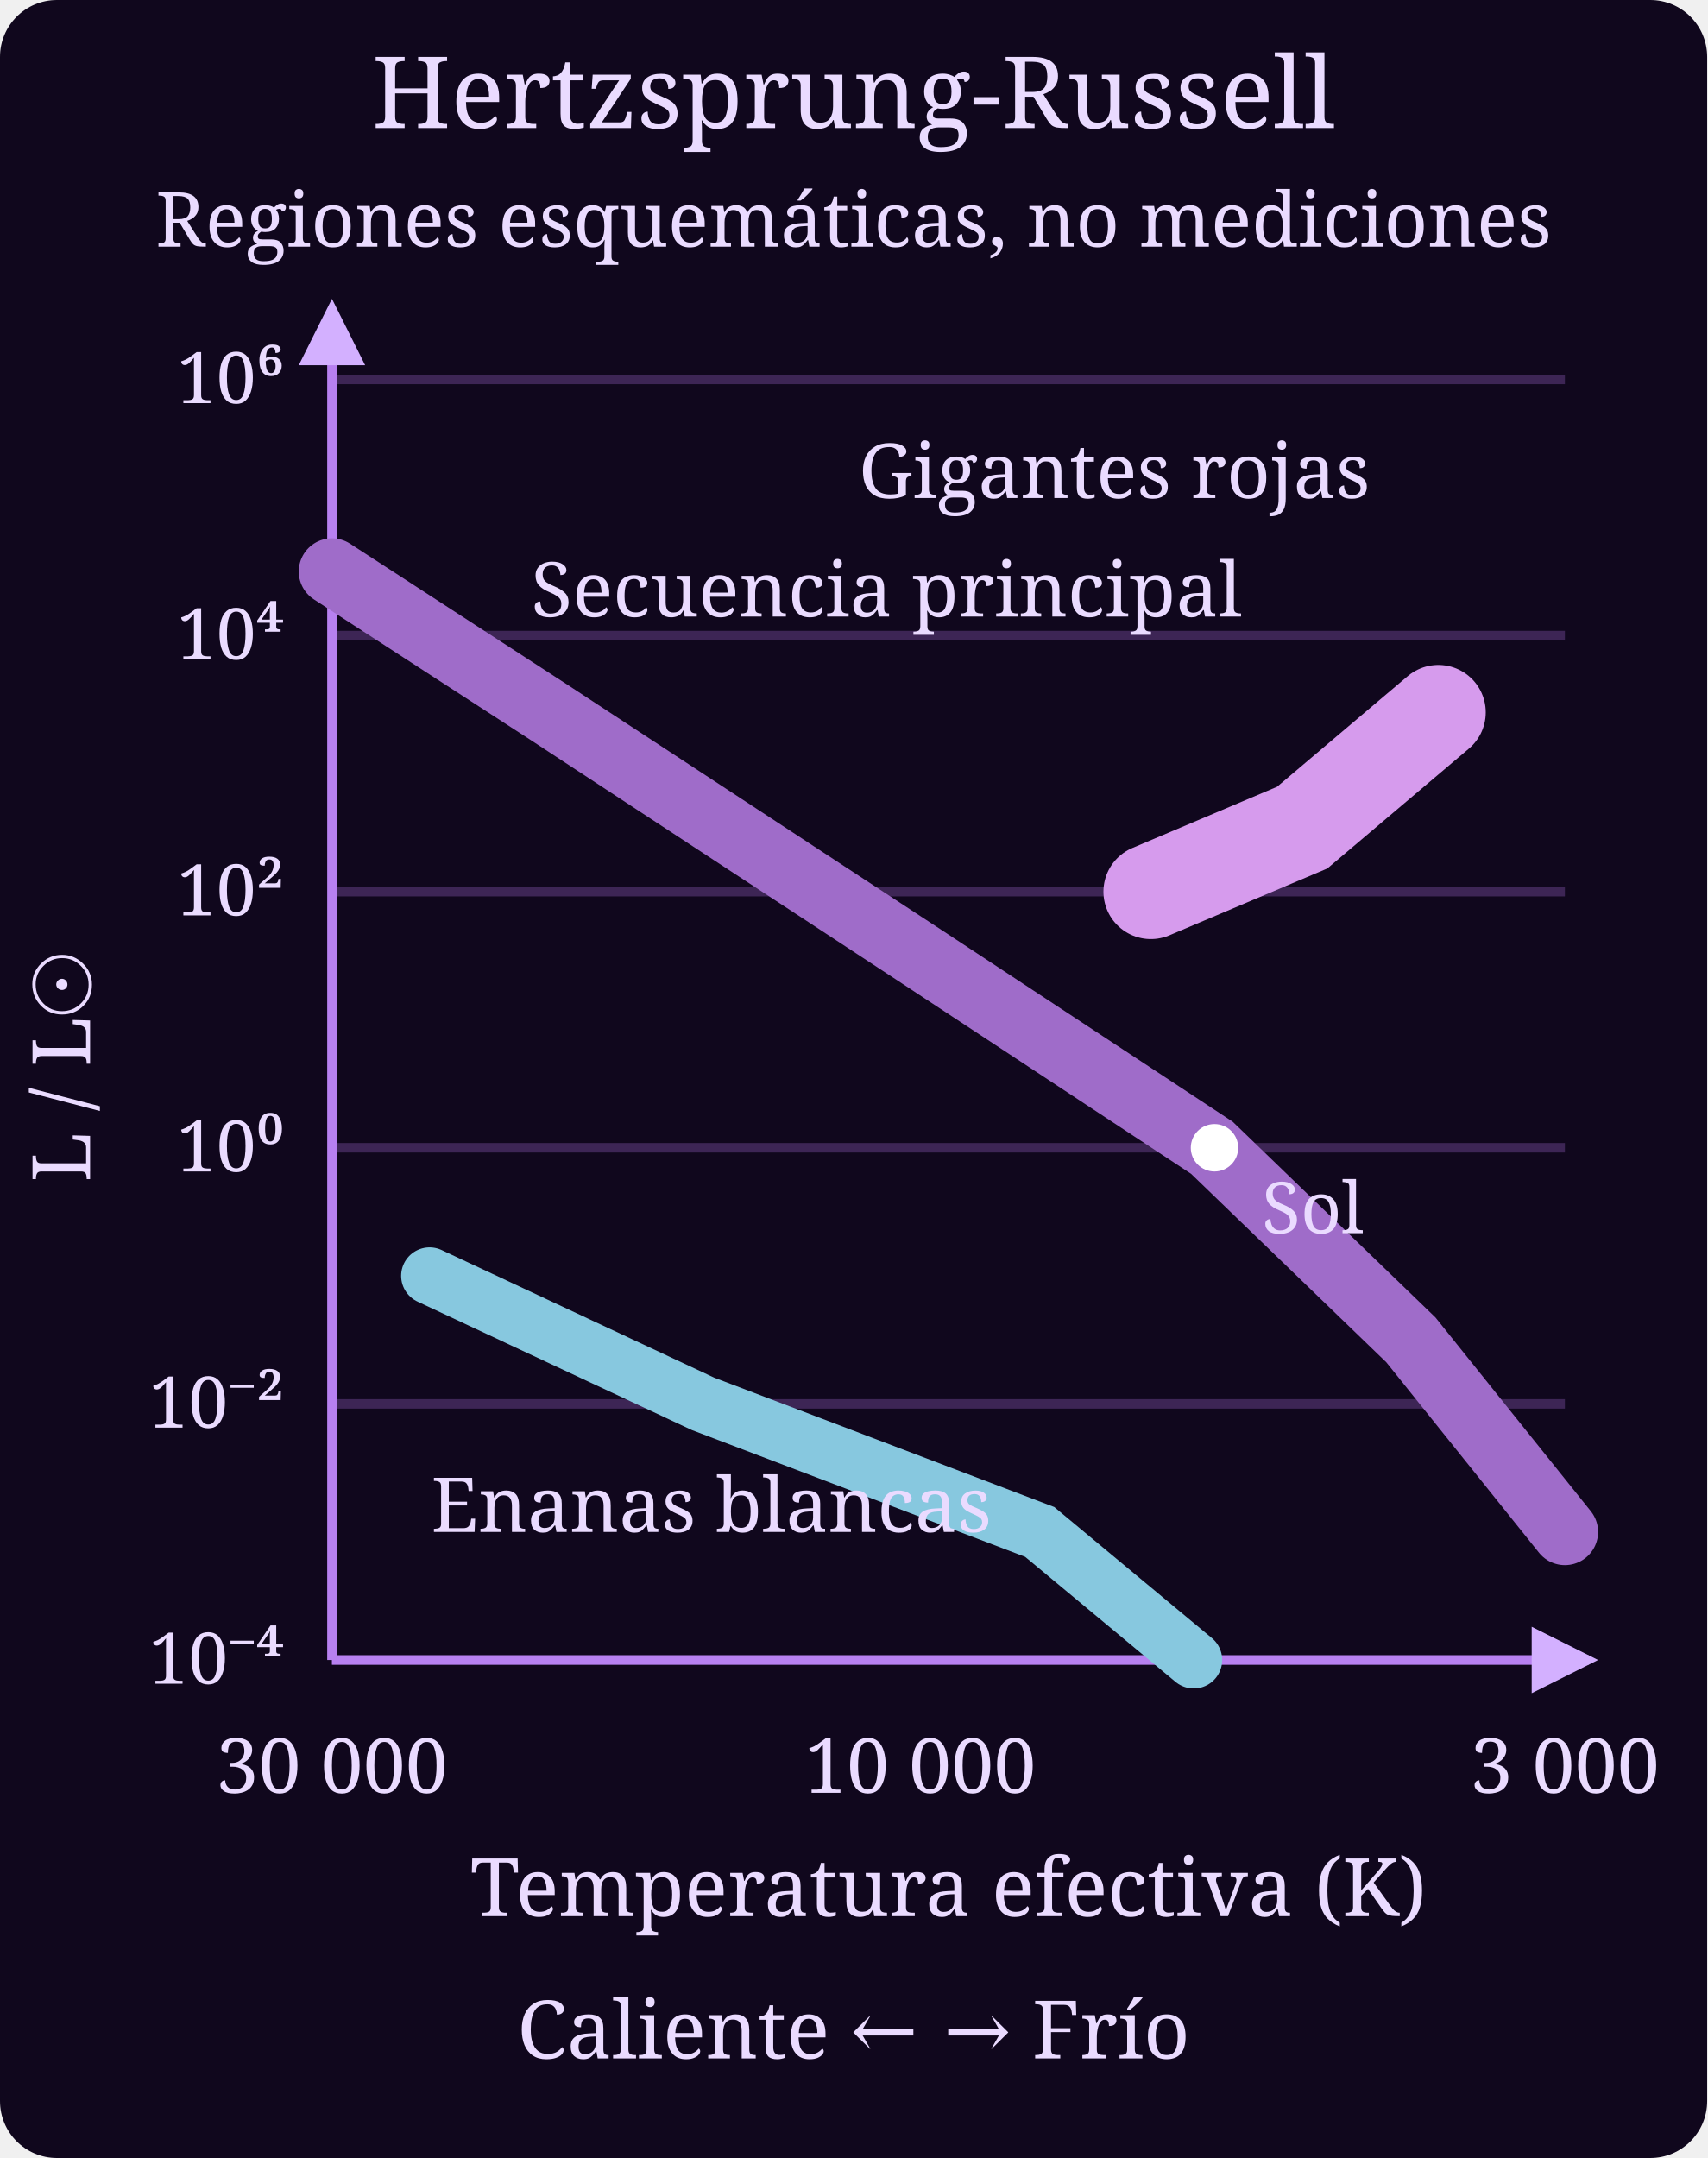
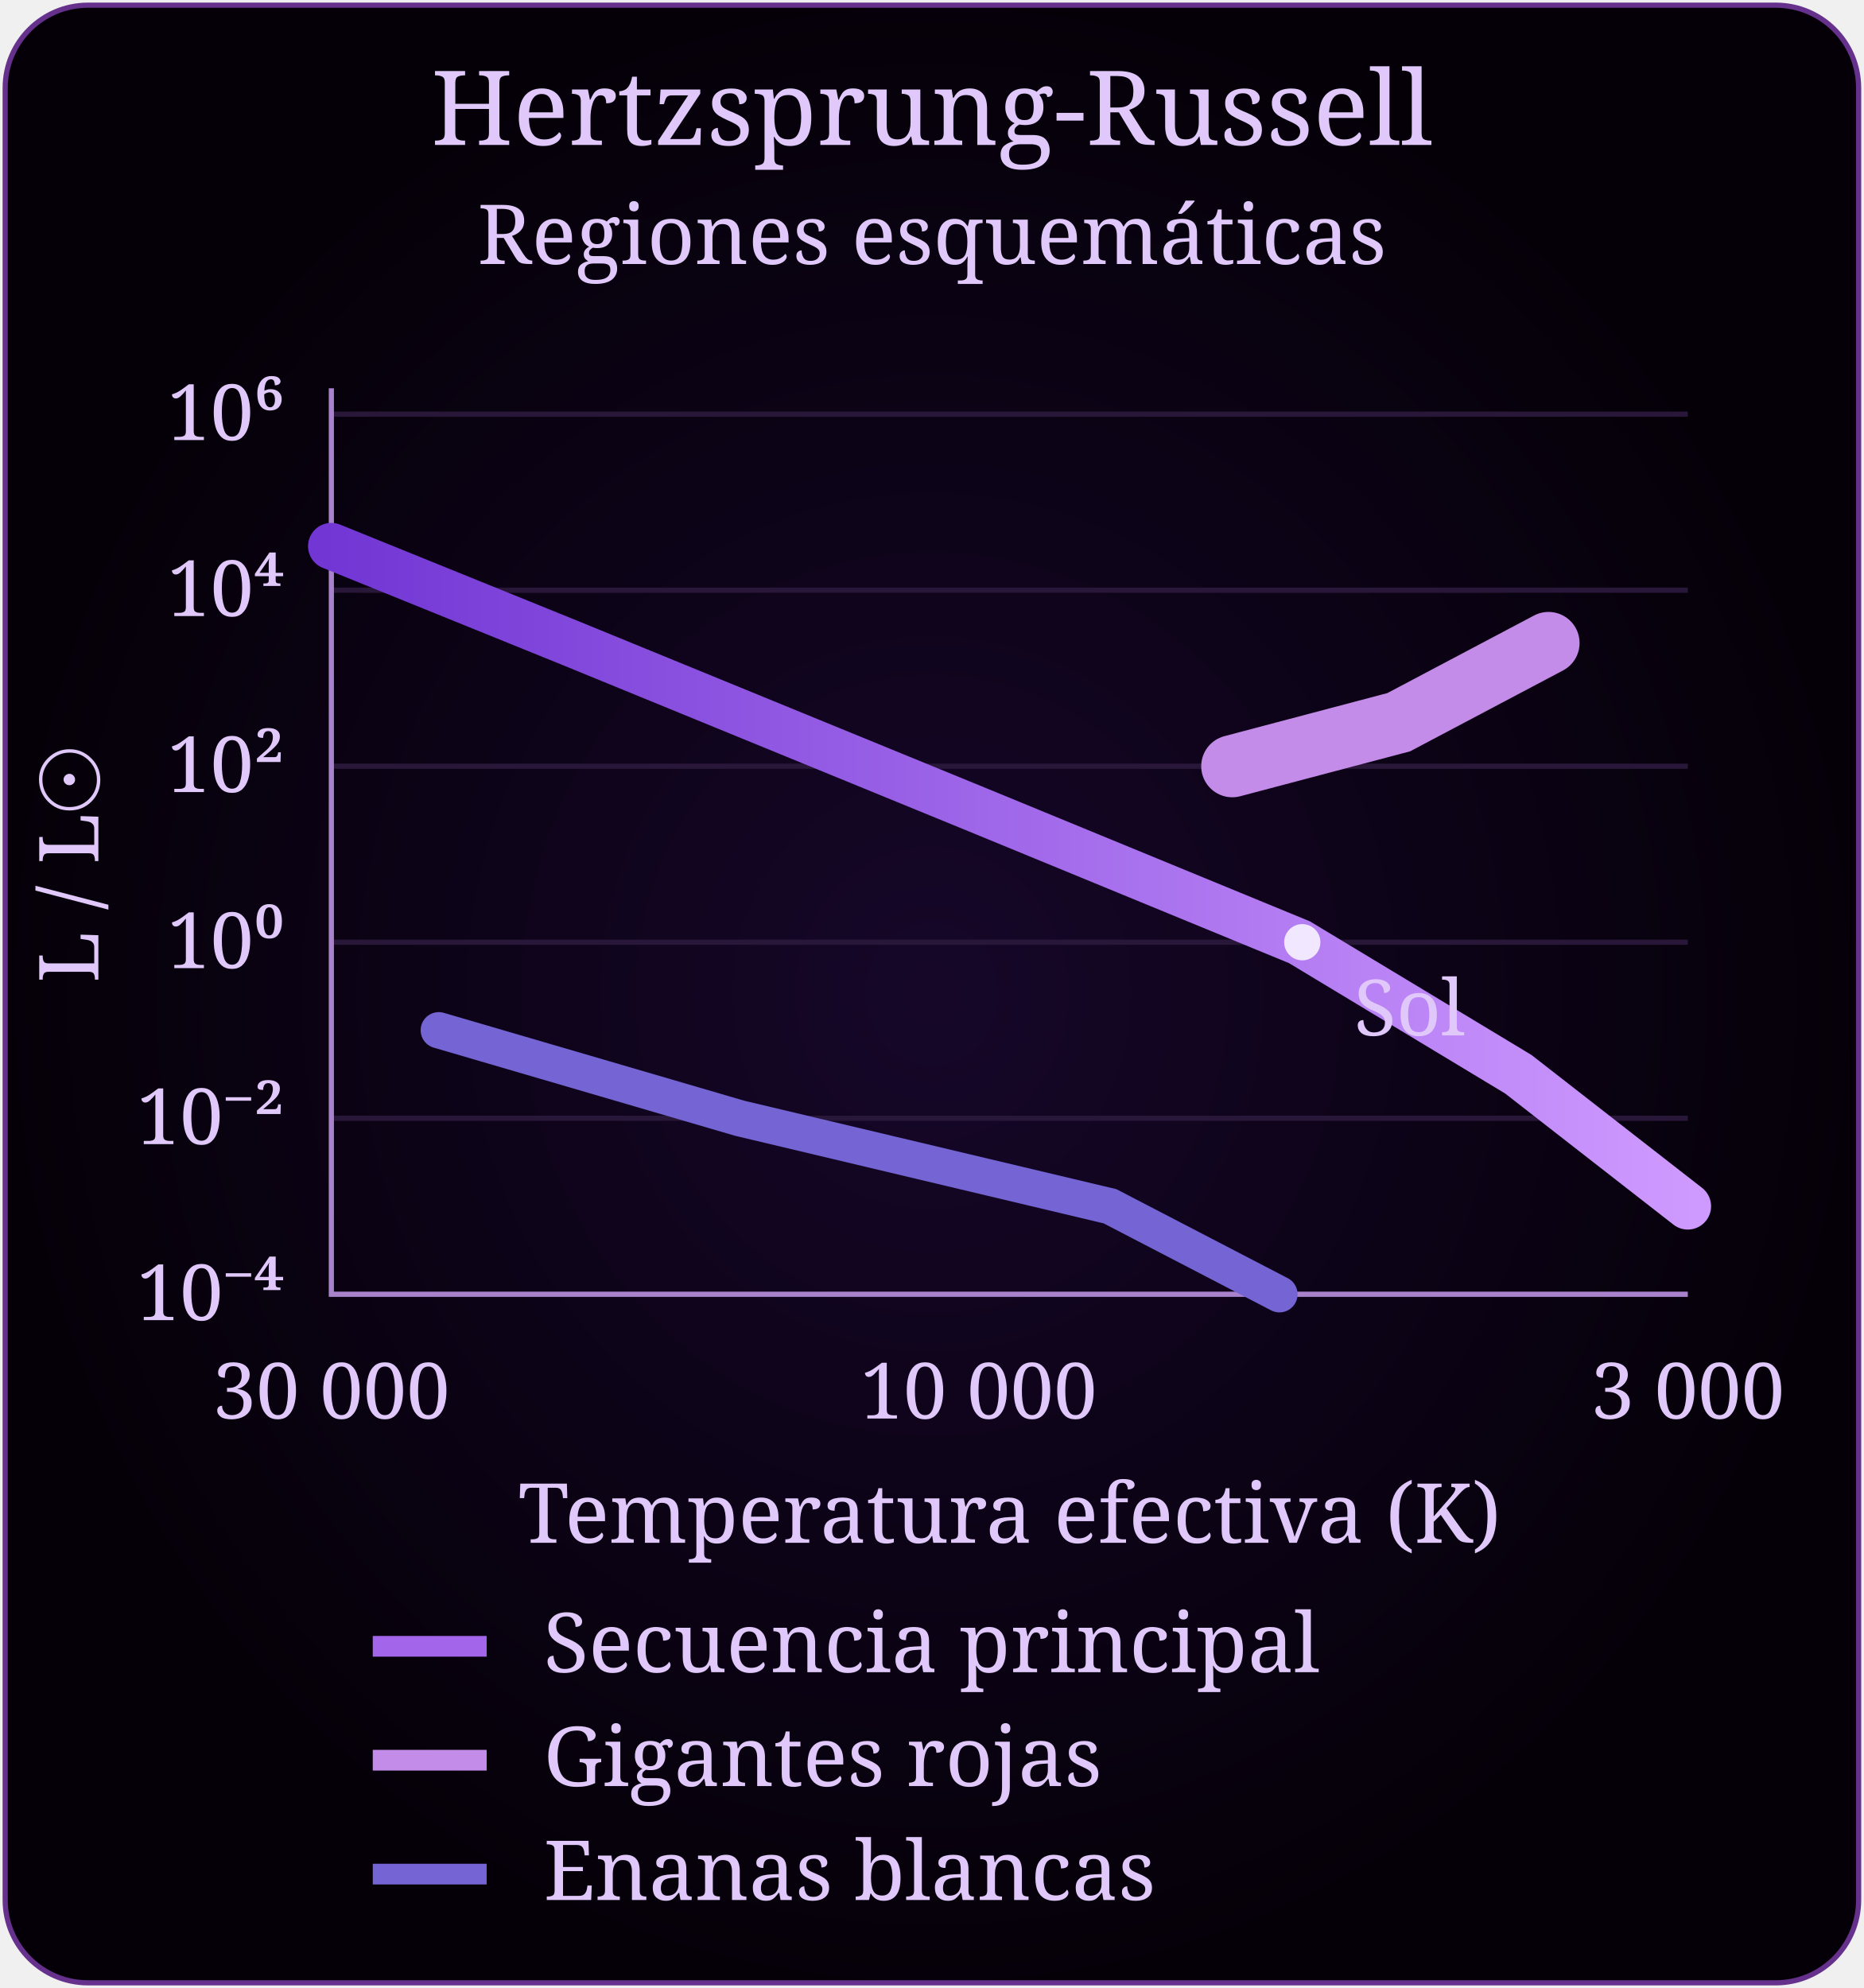
- <svg xmlns="http://www.w3.org/2000/svg" viewBox="0 0 360 455" role="img" aria-labelledby="title desc">
+ <svg xmlns="http://www.w3.org/2000/svg" viewBox="0 0 360 384" role="img" aria-labelledby="title desc">
  <defs>
-     <marker id="arrow" markerWidth="7" markerHeight="7" refX="6" refY="3.5" orient="auto">
-       <path d="M0,0 L7,3.5 L0,7" fill="#d3b0ff" />
-     </marker>
+     <radialGradient id="field">
+       <stop stop-color="#160729" />
+       <stop offset="1" stop-color="#050008" />
+     </radialGradient>
+     <linearGradient id="curve">
+       <stop stop-color="#7136d4" />
+       <stop offset="1" stop-color="#cf9aff" />
+     </linearGradient>
  </defs>
-   <rect width="360" height="455" rx="12" fill="#10071d" />
-   <g font-family="Georgia,serif">
-     <text x="180" y="27" font-size="21" text-anchor="middle" fill="#eadbff">Hertzsprung-Russell</text>
-     <text x="180" y="52" font-size="16" text-anchor="middle" fill="#eadbff">Regiones esquemáticas, no mediciones</text>
-     <path d="M70,350 L330,350" fill="none" stroke="#3d2555" stroke-width="2" />
-     <text x="60" y="355" font-size="15" text-anchor="end" fill="#eadbff">10⁻⁴</text>
-     <path d="M70,296 L330,296" fill="none" stroke="#3d2555" stroke-width="2" />
-     <text x="60" y="301" font-size="15" text-anchor="end" fill="#eadbff">10⁻²</text>
-     <path d="M70,242 L330,242" fill="none" stroke="#3d2555" stroke-width="2" />
-     <text x="60" y="247" font-size="15" text-anchor="end" fill="#eadbff">10⁰</text>
-     <path d="M70,188 L330,188" fill="none" stroke="#3d2555" stroke-width="2" />
-     <text x="60" y="193" font-size="15" text-anchor="end" fill="#eadbff">10²</text>
-     <path d="M70,134 L330,134" fill="none" stroke="#3d2555" stroke-width="2" />
-     <text x="60" y="139" font-size="15" text-anchor="end" fill="#eadbff">10⁴</text>
-     <path d="M70,80 L330,80" fill="none" stroke="#3d2555" stroke-width="2" />
-     <text x="60" y="85" font-size="15" text-anchor="end" fill="#eadbff">10⁶</text>
-     <path d="M70,350 L70,65" fill="none" stroke="#b780f0" stroke-width="2" marker-end="url(#arrow)" />
-     <path d="M70,350 L335,350" fill="none" stroke="#b780f0" stroke-width="2" marker-end="url(#arrow)" />
-     <text x="19" y="225" transform="rotate(-90 19 225)" font-size="17" text-anchor="middle" fill="#eadbff">L / L☉</text>
-     <text x="70.0" y="378" font-size="16" text-anchor="middle" fill="#eadbff">30 000</text>
-     <text x="194.052" y="378" font-size="16" text-anchor="middle" fill="#eadbff">10 000</text>
-     <text x="330.0" y="378" font-size="16" text-anchor="middle" fill="#eadbff">3 000</text>
-     <text x="200" y="404" font-size="17" text-anchor="middle" fill="#eadbff">Temperatura efectiva (K)</text>
-     <text x="180" y="434" font-size="17" text-anchor="middle" fill="#eadbff">Caliente ←            → Frío</text>
-     <polyline points="70.00,120.50 115.78,150.20 194.05,201.50 255.56,242.00 297.52,282.50 330.00,323.00" fill="none" stroke="#9f6cc9" stroke-width="14" stroke-linecap="round" />
-     <polyline points="242.69,188.00 274.60,174.50 303.31,150.20" fill="none" stroke="#d69bed" stroke-width="20" stroke-linecap="round" />
-     <polyline points="90.59,269.00 148.27,296.00 219.25,323.00 251.73,350.00" fill="none" stroke="#87c8df" stroke-width="12" stroke-linecap="round" />
-     <text x="112" y="130" font-size="16" text-anchor="start" fill="#eadbff">Secuencia principal</text>
-     <text x="235" y="105" font-size="16" text-anchor="middle" fill="#eadbff">Gigantes rojas</text>
-     <text x="150" y="323" font-size="16" text-anchor="middle" fill="#eadbff">Enanas blancas</text>
-     <circle cx="256.11" cy="242" r="5" fill="#fff" />
-     <text x="266.107" y="260" font-size="15" text-anchor="start" fill="#eadbff">Sol</text>
+   <rect x="1" y="1" width="358" height="382" rx="16" fill="url(#field)" stroke="#65318d" stroke-width="1" />
+   <g font-family="Georgia,serif" fill="#e0c9fa">
+     <text x="180" y="28" font-size="20" text-anchor="middle">Hertzsprung-Russell</text>
+     <text x="180" y="51" font-size="16" text-anchor="middle">Regiones esquemáticas</text>
+     <path d="M64,250 H326" fill="none" stroke="#291739" stroke-width="1" />
+     <text x="55" y="255" font-size="15" text-anchor="end">10⁻⁴</text>
+     <path d="M64,216 H326" fill="none" stroke="#291739" stroke-width="1" />
+     <text x="55" y="221" font-size="15" text-anchor="end">10⁻²</text>
+     <path d="M64,182 H326" fill="none" stroke="#291739" stroke-width="1" />
+     <text x="55" y="187" font-size="15" text-anchor="end">10⁰</text>
+     <path d="M64,148 H326" fill="none" stroke="#291739" stroke-width="1" />
+     <text x="55" y="153" font-size="15" text-anchor="end">10²</text>
+     <path d="M64,114 H326" fill="none" stroke="#291739" stroke-width="1" />
+     <text x="55" y="119" font-size="15" text-anchor="end">10⁴</text>
+     <path d="M64,80 H326" fill="none" stroke="#291739" stroke-width="1" />
+     <text x="55" y="85" font-size="15" text-anchor="end">10⁶</text>
+     <path d="M64,75 V250 H326" fill="none" stroke="#a882cb" stroke-width="1" />
+     <text x="19" y="167" font-size="16" text-anchor="middle" transform="rotate(-90 19 167)">L / L☉</text>
+     <polyline points="64.00,105.50 110.14,124.20 189.01,156.50 250.99,182.00 293.27,207.50 326.00,233.00" fill="none" stroke="url(#curve)" stroke-width="9" stroke-linecap="round" />
+     <polyline points="238.02,148.00 270.17,139.50 299.10,124.20" fill="none" stroke="#c48ce9" stroke-width="12" stroke-linecap="round" />
+     <polyline points="84.75,199.00 142.87,216.00 214.40,233.00 247.13,250.00" fill="none" stroke="#7464d4" stroke-width="7" stroke-linecap="round" />
+     <circle cx="251.54" cy="182" r="3.5" fill="#f1e8ff" />
+     <text x="261.538" y="200" font-size="15" text-anchor="start">Sol</text>
+     <text x="64.0" y="274" font-size="15" text-anchor="middle">30 000</text>
+     <text x="189.006" y="274" font-size="15" text-anchor="middle">10 000</text>
+     <text x="326.0" y="274" font-size="15" text-anchor="middle">3 000</text>
+     <text x="195" y="298" font-size="16" text-anchor="middle">Temperatura efectiva (K)</text>
+     <path d="M72,318 H94" fill="none" stroke="#a365ea" stroke-width="4" />
+     <text x="105" y="323" font-size="16" text-anchor="start">Secuencia principal</text>
+     <path d="M72,340 H94" fill="none" stroke="#c48ce9" stroke-width="4" />
+     <text x="105" y="345" font-size="16" text-anchor="start">Gigantes rojas</text>
+     <path d="M72,362 H94" fill="none" stroke="#7464d4" stroke-width="4" />
+     <text x="105" y="367" font-size="16" text-anchor="start">Enanas blancas</text>
  </g>
</svg>
